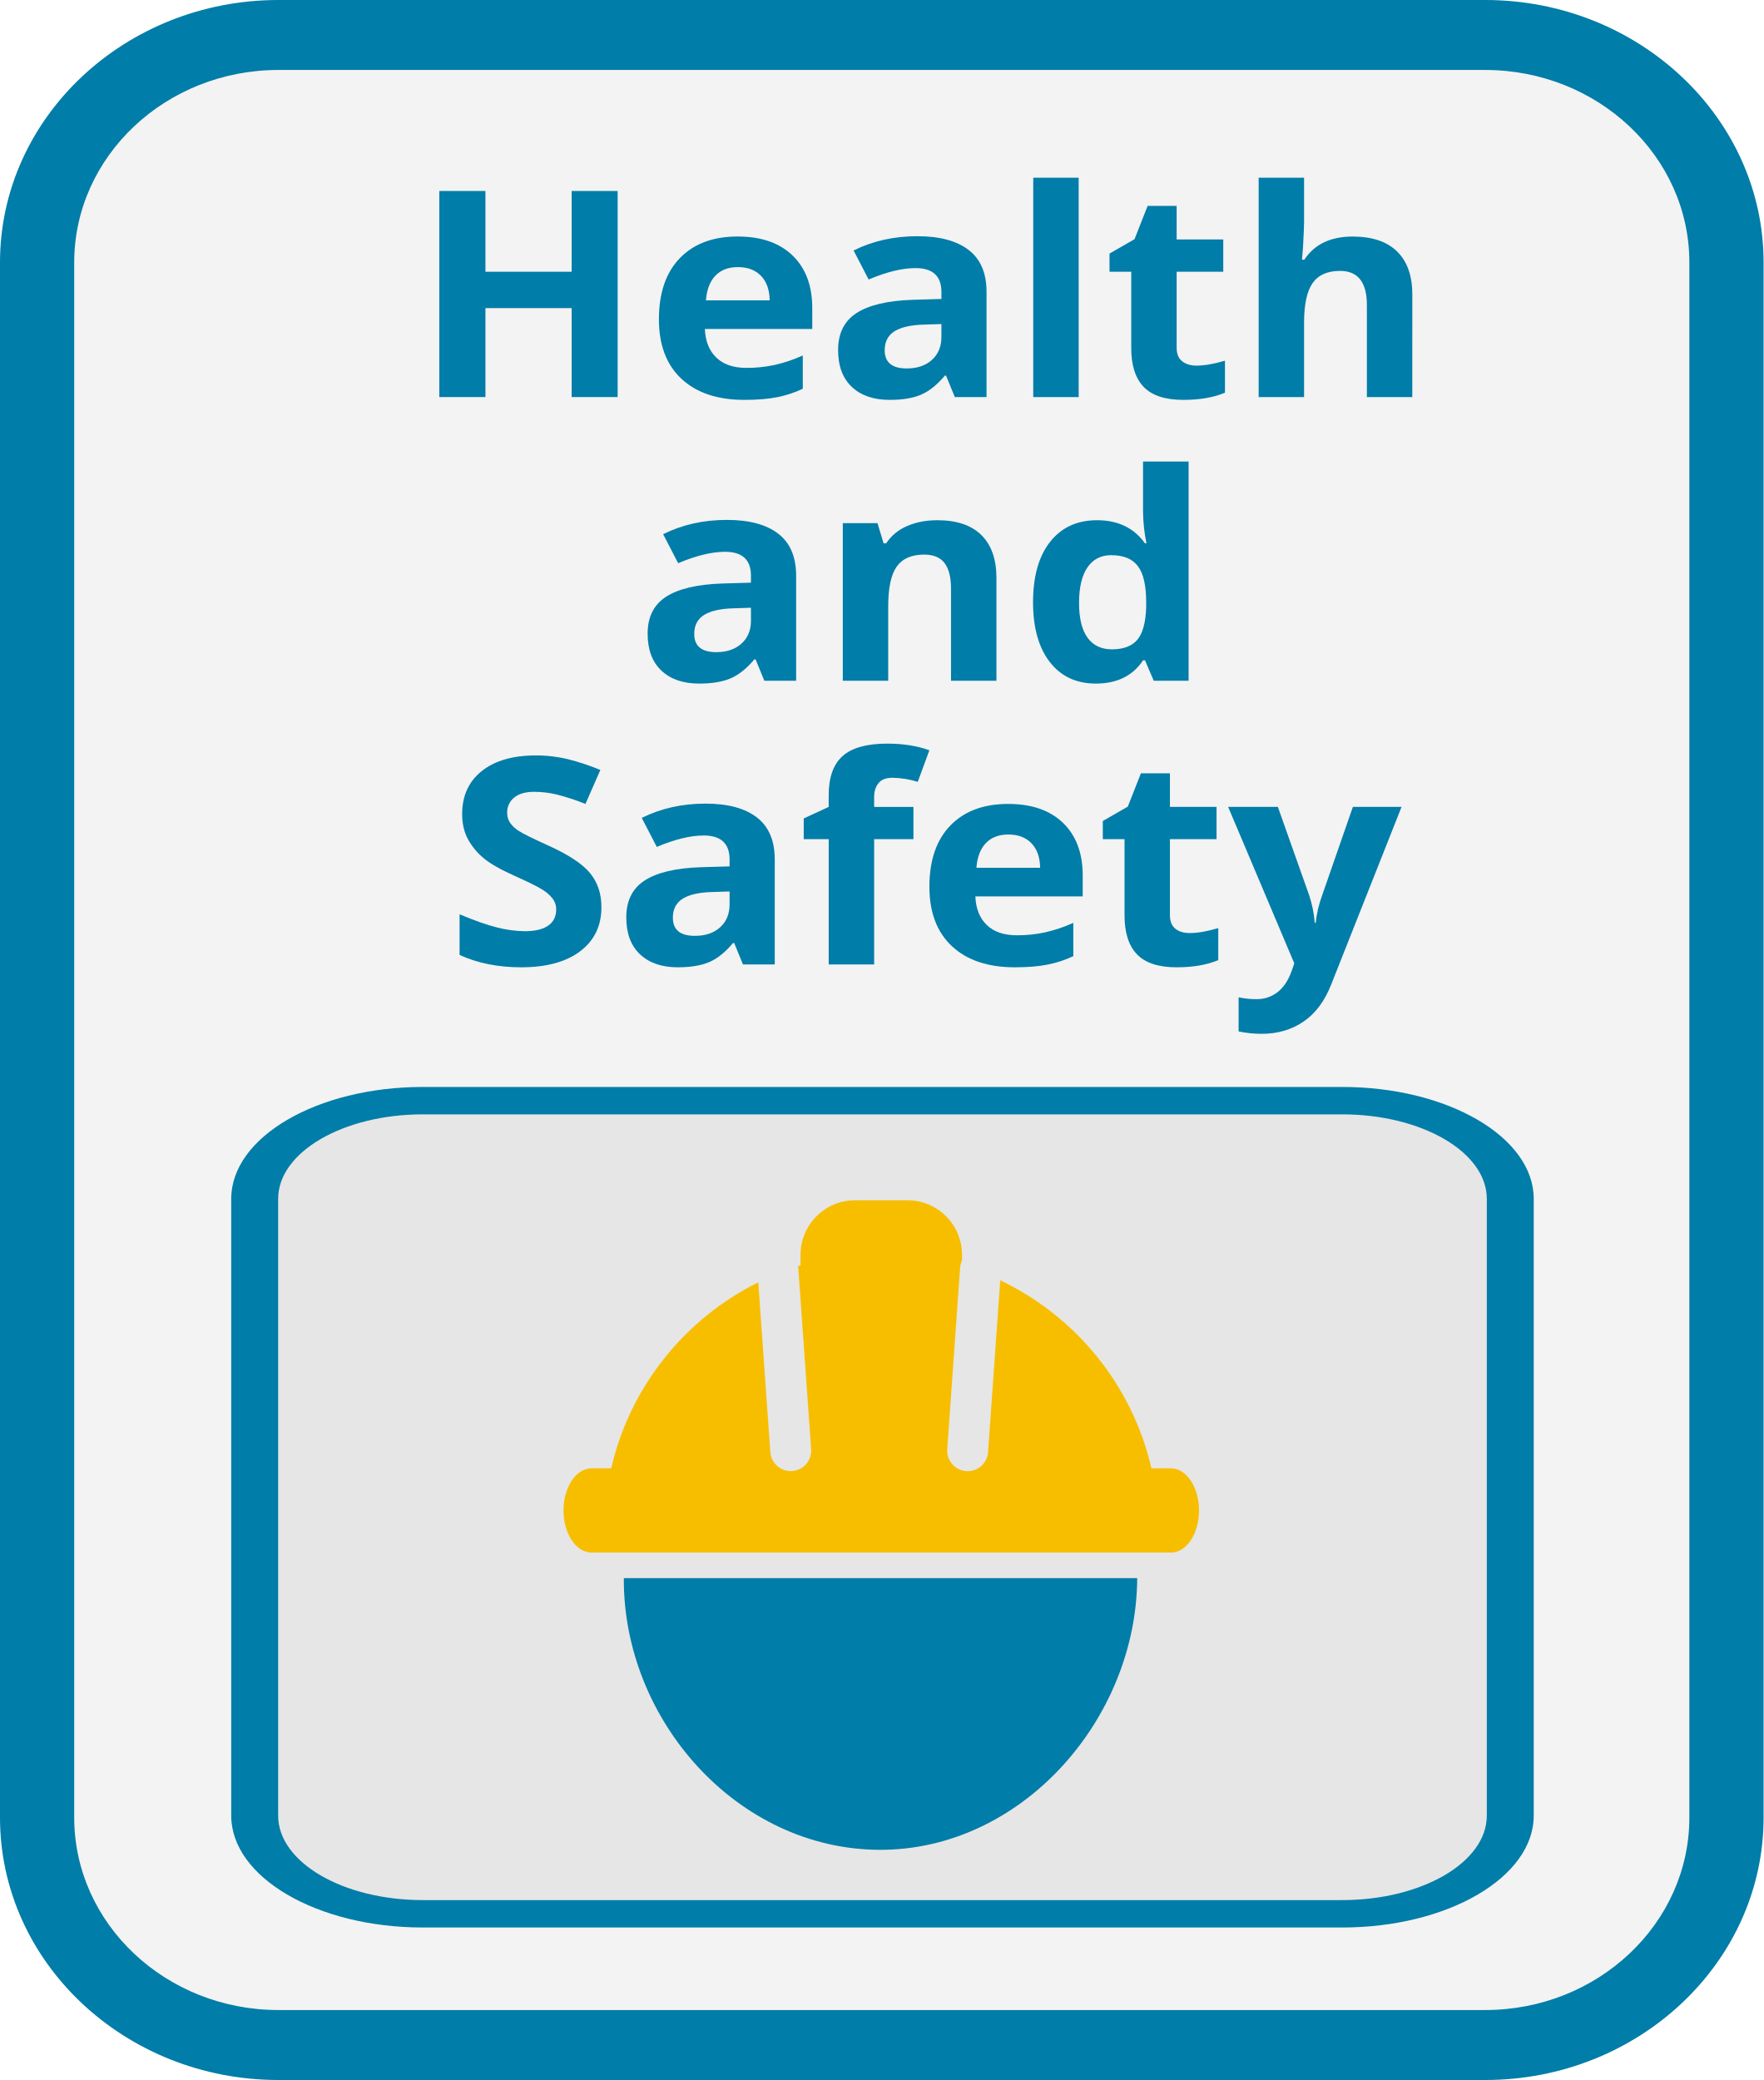
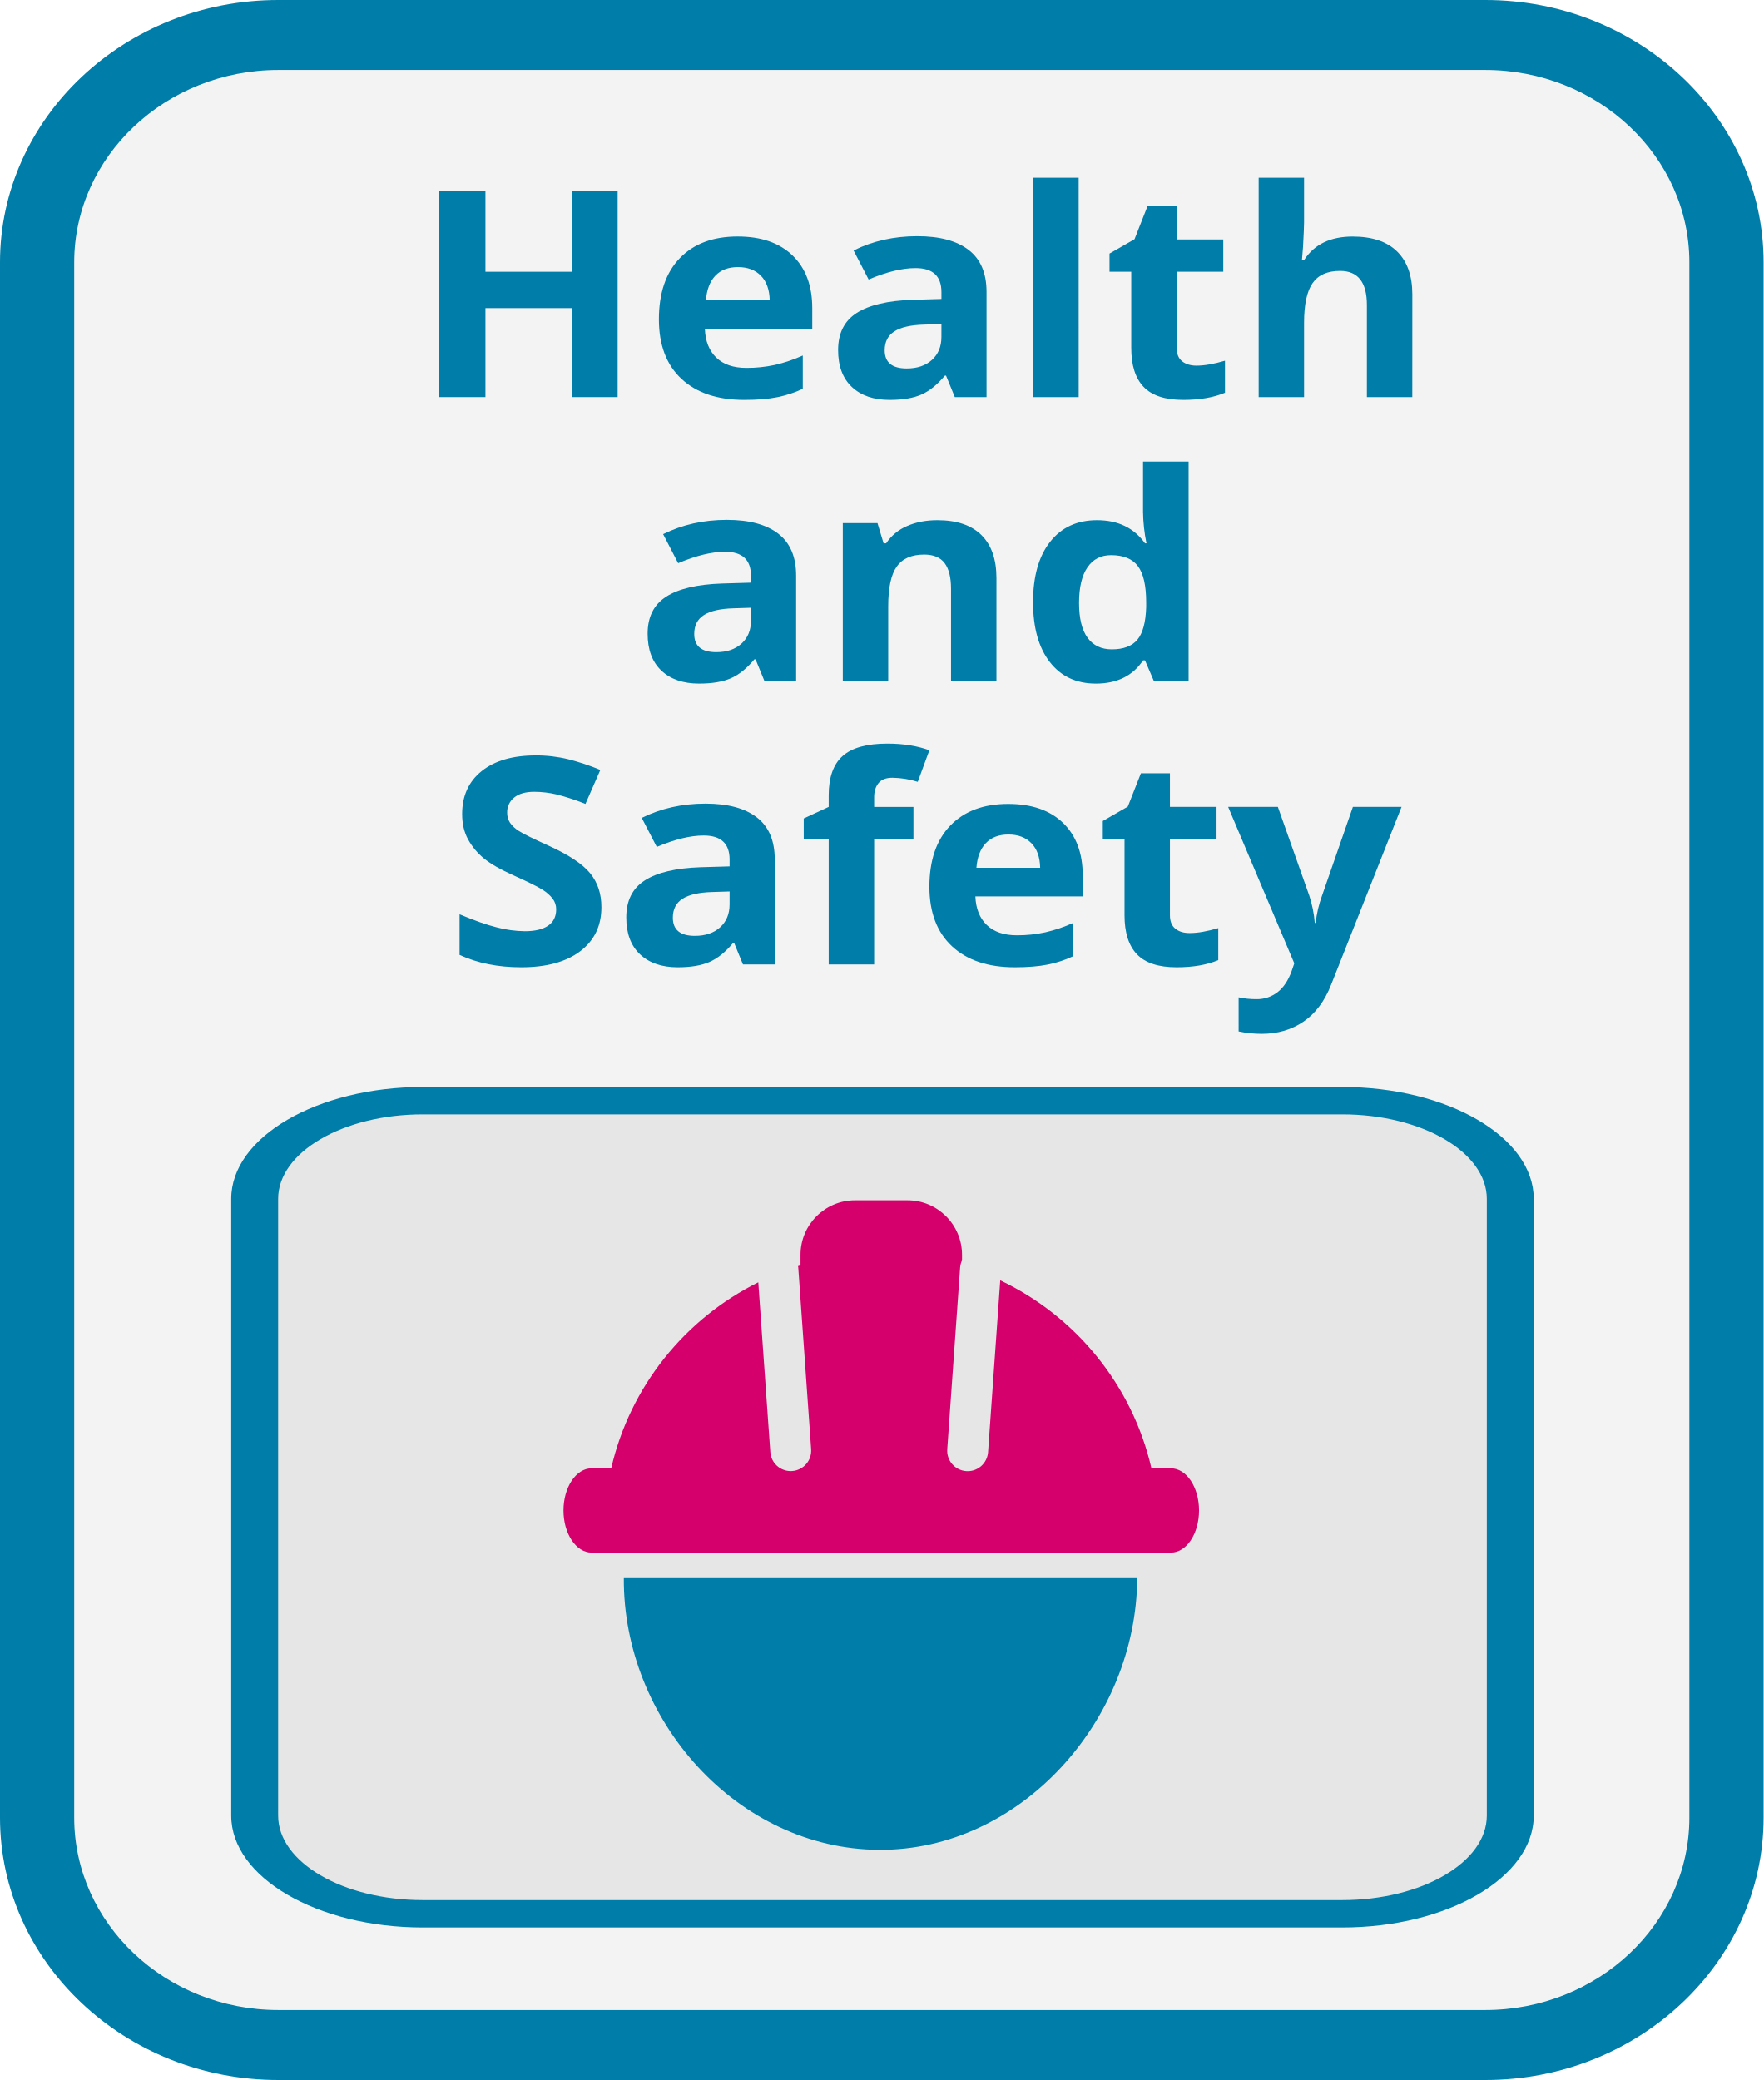
<svg xmlns="http://www.w3.org/2000/svg" viewBox="0 0 1853.62 2186.39">
  <defs>
-     <style>.a{fill:#f3f3f3;}.b{fill:#007da8;}.c{fill:#e6e6e6;}.d{fill:#f7be00;}</style>
+     <style>.a{fill:#f3f3f3;}.b{fill:#007da8;}.c{fill:#e6e6e6;}.d{fill:#d6006d;}</style>
  </defs>
  <rect class="a" x="39" y="36.77" width="1775.61" height="2112.85" rx="246.23" />
  <path class="b" d="M1561,2186.39H292.61C131.27,2186.39,0,2062.65,0,1910.55V275.84C0,123.74,131.27,0,292.61,0H1561c161.35,0,292.62,123.74,292.62,275.84V1910.55C1853.62,2062.65,1722.35,2186.39,1561,2186.39ZM292.61,73.54C174.28,73.54,78,164.29,78,275.84V1910.55c0,111.55,96.27,202.3,214.6,202.3H1561c118.34,0,214.61-90.75,214.61-202.3V275.84c0-111.55-96.27-202.3-214.61-202.3Z" />
  <rect class="c" x="267.68" y="1156.96" width="1319.71" height="854.73" rx="135.02" />
  <path class="b" d="M1195.27,1658.84c-.75,149-122.18,286.4-271.28,285.6S654.79,1808,655.68,1658.85Z" />
  <path class="d" d="M1230.72,1543.42h-20.5c-20.1-87.47-79.64-159.86-158.92-197.6l-12.8,180.6a21.5,21.5,0,0,1-21.43,20c-.51,0-1,0-1.55-.06a21.48,21.48,0,0,1-19.92-23l13.54-191a21.25,21.25,0,0,1,2-7.52V1319a57.35,57.35,0,0,0-57.35-57.35H898.73A57.35,57.35,0,0,0,841.38,1319v11c-.89.27-1.73.62-2.61.89.06.47.2.9.23,1.38l13.55,191a21.5,21.5,0,0,1-19.94,23c-.51.05-1,.06-1.54.06a21.5,21.5,0,0,1-21.43-20L797,1347.89c-77.05,38.26-134.83,109.55-154.57,195.53H621.8c-16.3,0-29.53,19.83-29.53,44.28S605.5,1632,621.8,1632h608.92c16.31,0,29.53-19.82,29.53-44.29s-13.22-44.28-29.53-44.28" />
  <path class="b" d="M1410.72,2026.08H444.35c-111,0-201.32-52.75-201.32-117.58V1260.14c0-64.83,90.31-117.58,201.32-117.58h966.37c111,0,201.32,52.75,201.32,117.58V1908.5C1612,1973.33,1521.73,2026.08,1410.72,2026.08ZM444.35,1171.35c-83.83,0-152,39.83-152,88.79V1908.5c0,49,68.19,88.79,152,88.79h966.37c83.82,0,152-39.83,152-88.79V1260.14c0-49-68.2-88.79-152-88.79Z" />
  <path class="b" d="M649.18,417.37H600.83V323.88h-90.6v93.49h-48.5V200.75h48.5v84.9h90.6v-84.9h48.35Z" />
  <path class="b" d="M782.33,420.33q-42.26,0-66-22.07t-23.78-62.53q0-41.62,22-64.38t60.79-22.74q37.08,0,57.73,20t20.66,55.27v21.93H740.87q.78,19.26,12,30.07t31.61,10.82a138.46,138.46,0,0,0,29.88-3.11,156,156,0,0,0,29.42-9.93v35a116.21,116.21,0,0,1-26.76,8.81Q802.83,420.34,782.33,420.33ZM775.6,280.76q-15.18,0-23.78,9.11T742,315.73h67q-.31-16.74-9.23-25.86T775.6,280.76Z" />
  <path class="b" d="M1003.57,417.37l-9.23-22.52h-1.25q-12.06,14.37-24.8,19.93T935,420.33q-25.2,0-39.67-13.63T880.9,367.88q0-26.37,19.48-38.89t58.75-13.85l30.36-.89V307q0-25.19-27.23-25.19-21,0-49.28,12l-15.81-30.52q30.2-15,67-15,35.21,0,54,14.51T1036.9,307V417.37Zm-14.08-76.75-18.46.59q-20.82.6-31,7.11t-10.17,19.86q0,19.11,23.15,19.11,16.59,0,26.52-9t9.94-24Z" />
  <path class="b" d="M1133.75,417.37H1086V186.83h47.72Z" />
  <path class="b" d="M1257.51,384.33q12.52,0,30-5.19v33.64q-17.85,7.55-43.81,7.55-28.63,0-41.7-13.7T1189,365.51V285.65h-22.84V266.54l26.28-15.11,13.77-35h30.51v35.26h49v33.93h-49v79.86q0,9.63,5.72,14.22T1257.51,384.33Z" />
  <path class="b" d="M1484.39,417.37h-47.72V320.62q0-35.85-28.17-35.86-20,0-28.94,12.89t-8.92,41.79v77.93h-47.72V186.83h47.72v47q0,5.49-1.1,25.78l-1.09,13.34h2.5q16-24.3,50.7-24.3,30.81,0,46.78,15.71t16,45Z" />
  <path class="b" d="M803.37,715.59l-9.23-22.52h-1.25q-12,14.37-24.8,19.92t-33.25,5.56q-25.19,0-39.66-13.63T680.7,666.1q0-26.37,19.48-38.89t58.76-13.85l30.35-.89v-7.26q0-25.2-27.22-25.19-21,0-49.29,12L697,561.5q30.19-15,67-15,35.2,0,54,14.52t18.78,44.16V715.59Zm-14.08-76.75-18.46.59q-20.82.6-31,7.11T729.68,666.4q0,19.11,23.16,19.11,16.57,0,26.52-9t9.93-24Z" />
  <path class="b" d="M1047.3,715.59H999.58V618.84q0-17.93-6.73-26.89t-21.43-9q-20,0-28.95,12.67t-8.92,42v77.94H885.83V549.94h36.46l6.41,21.19h2.66a49.71,49.71,0,0,1,22-18.15q14-6.15,31.84-6.15,30.51,0,46.31,15.63t15.8,45.12Z" />
  <path class="b" d="M1151.82,718.55q-30.83,0-48.42-22.67t-17.61-62.82q0-40.74,17.92-63.49t49.36-22.74q33,0,50.39,24.3H1205a175.25,175.25,0,0,1-3.6-33v-53h47.88V715.59h-36.61l-9.23-21.49h-2Q1185.15,718.55,1151.82,718.55Zm16.74-36q18.32,0,26.84-10.08t9.31-34.22v-4.89q0-26.67-8.69-38.23t-28.24-11.56q-16,0-24.8,12.82t-8.84,37.26q0,24.45,8.92,36.67T1168.56,682.55Z" />
  <path class="b" d="M632.12,953.65q0,29.34-22.29,46.23t-62,16.89q-36.61,0-64.78-13V961.06q23.16,9.78,39.19,13.78a122,122,0,0,0,29.34,4q16,0,24.49-5.78t8.53-17.18a18.33,18.33,0,0,0-3.76-11.34,41.32,41.32,0,0,0-11-9.56q-7.28-4.59-29.65-14.66-21-9.35-31.45-17.93a68.05,68.05,0,0,1-16.74-20q-6.26-11.42-6.26-26.67,0-28.74,20.58-45.19t56.87-16.45a141.24,141.24,0,0,1,34,4A243.25,243.25,0,0,1,631,809.34l-15.65,35.71a238.91,238.91,0,0,0-30.28-9.93,103,103,0,0,0-23.54-2.81q-13.77,0-21.13,6.07a19.6,19.6,0,0,0-7.35,15.86,18.83,18.83,0,0,0,3,10.59,31.86,31.86,0,0,0,9.47,8.74q6.48,4.23,30.74,15.19,32.07,14.52,44,29.11T632.12,953.65Z" />
  <path class="b" d="M780.92,1013.81l-9.23-22.52h-1.25q-12.06,14.37-24.8,19.92t-33.25,5.56q-25.2,0-39.67-13.63t-14.47-38.82q0-26.37,19.48-38.89t58.75-13.86l30.36-.88v-7.26q0-25.2-27.23-25.19-21,0-49.28,12l-15.81-30.52q30.19-15,67-15,35.21,0,54,14.52t18.78,44.16v110.38Zm-14.08-76.75-18.46.59q-20.82.6-31,7.11t-10.17,19.86q0,19.11,23.16,19.11,16.59,0,26.52-9t9.94-24Z" />
  <path class="b" d="M960.07,882.09h-41.3v131.72H871V882.09H844.76V860.31L871,848.16V836q0-28.29,14.71-41.34t47.1-13q24.72,0,44,7l-12.2,33.19a93.31,93.31,0,0,0-26.6-4.3q-10.17,0-14.71,5.71t-4.53,14.59v10.37h41.3Z" />
  <path class="b" d="M1066.63,1016.77q-42.26,0-66-22.08t-23.79-62.52q0-41.64,22-64.38t60.79-22.74q37.08,0,57.73,20T1138,920.32v21.92H1025.16q.78,19.28,12,30.08t31.61,10.82A138.53,138.53,0,0,0,1098.7,980a156,156,0,0,0,29.42-9.93v35a116.21,116.21,0,0,1-26.76,8.81Q1087.13,1016.77,1066.63,1016.77ZM1059.9,877.2q-15.18,0-23.78,9.11t-9.86,25.86h67q-.33-16.74-9.24-25.86T1059.9,877.2Z" />
  <path class="b" d="M1250.47,980.77q12.52,0,30-5.19v33.63q-17.84,7.56-43.81,7.56-28.62,0-41.69-13.7T1181.94,962V882.09H1159.1V863l26.28-15.12,13.77-35h30.51v35.26h49v33.93h-49V962q0,9.63,5.71,14.22T1250.47,980.77Z" />
  <path class="b" d="M1290.84,848.16h52.26l33,93.2a122.91,122.91,0,0,1,5.79,28.74h.94a121.36,121.36,0,0,1,6.73-28.74l32.39-93.2h51.16l-74,186.83q-10.18,25.93-29,38.82t-44,12.89a116.69,116.69,0,0,1-24.26-2.52v-35.85a86.26,86.26,0,0,0,18.78,1.93,35.11,35.11,0,0,0,22.14-7.34q9.46-7.34,14.79-22.15l2.81-8.15Z" />
</svg>
